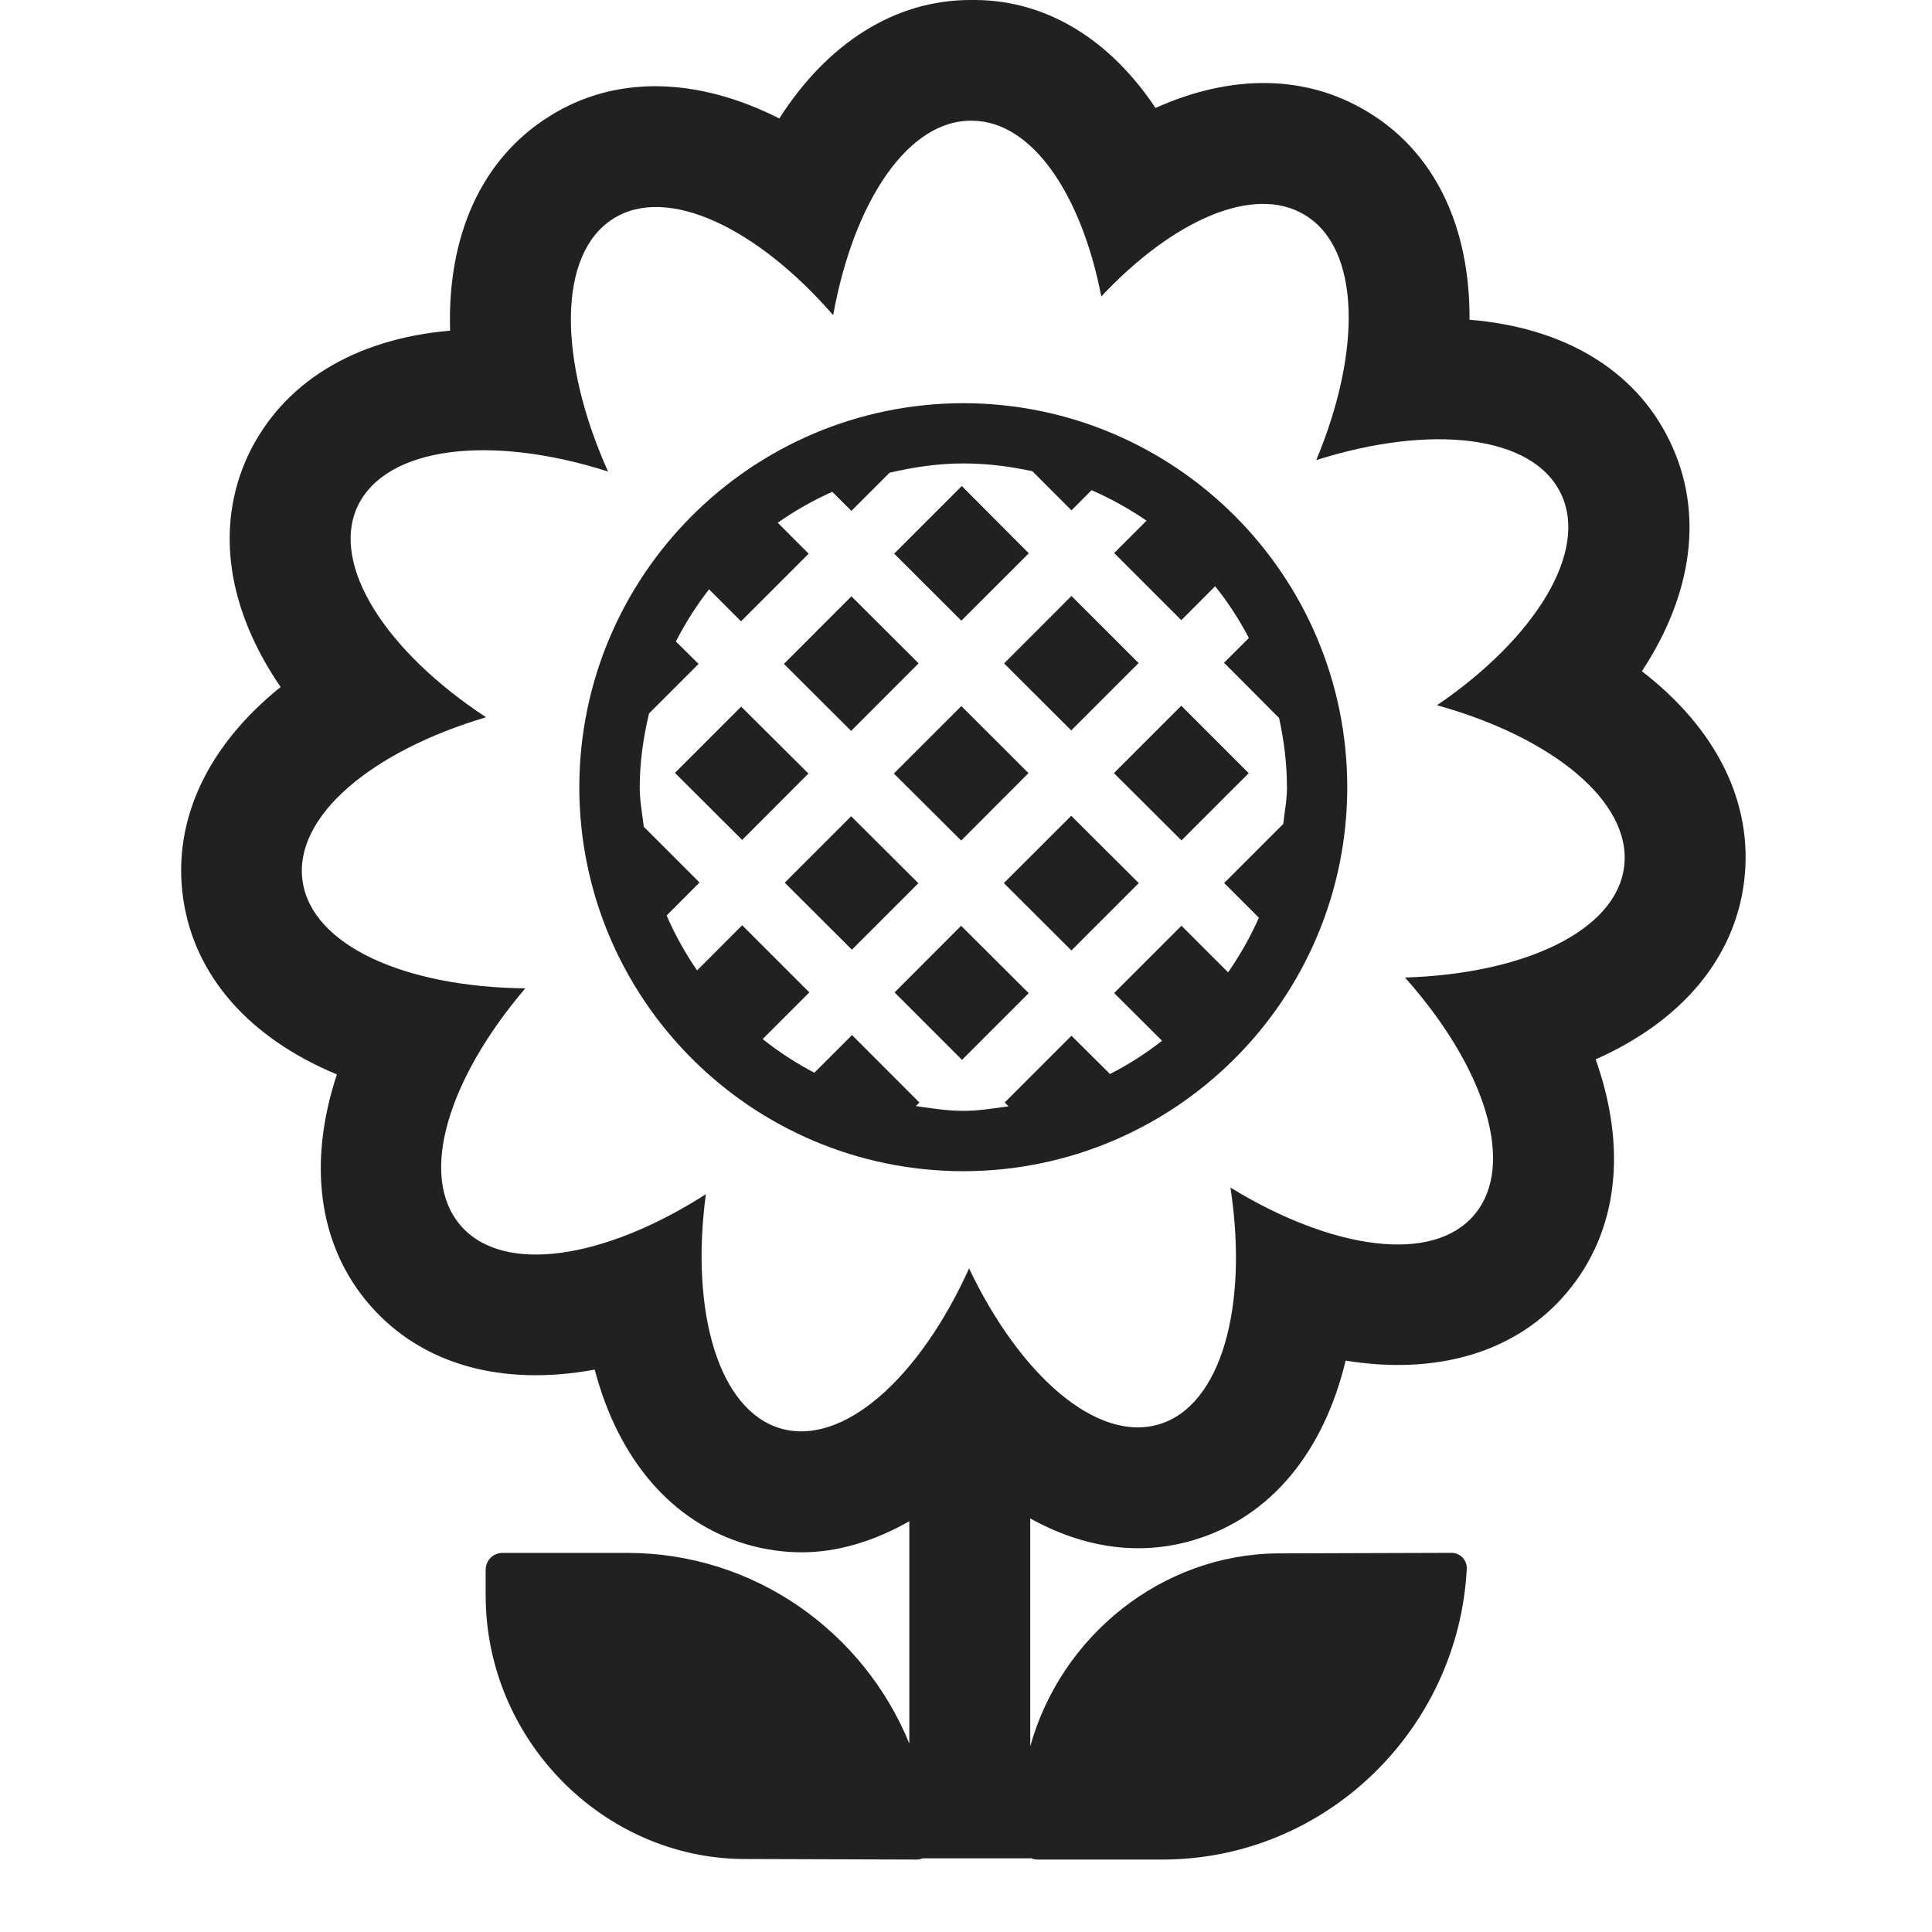
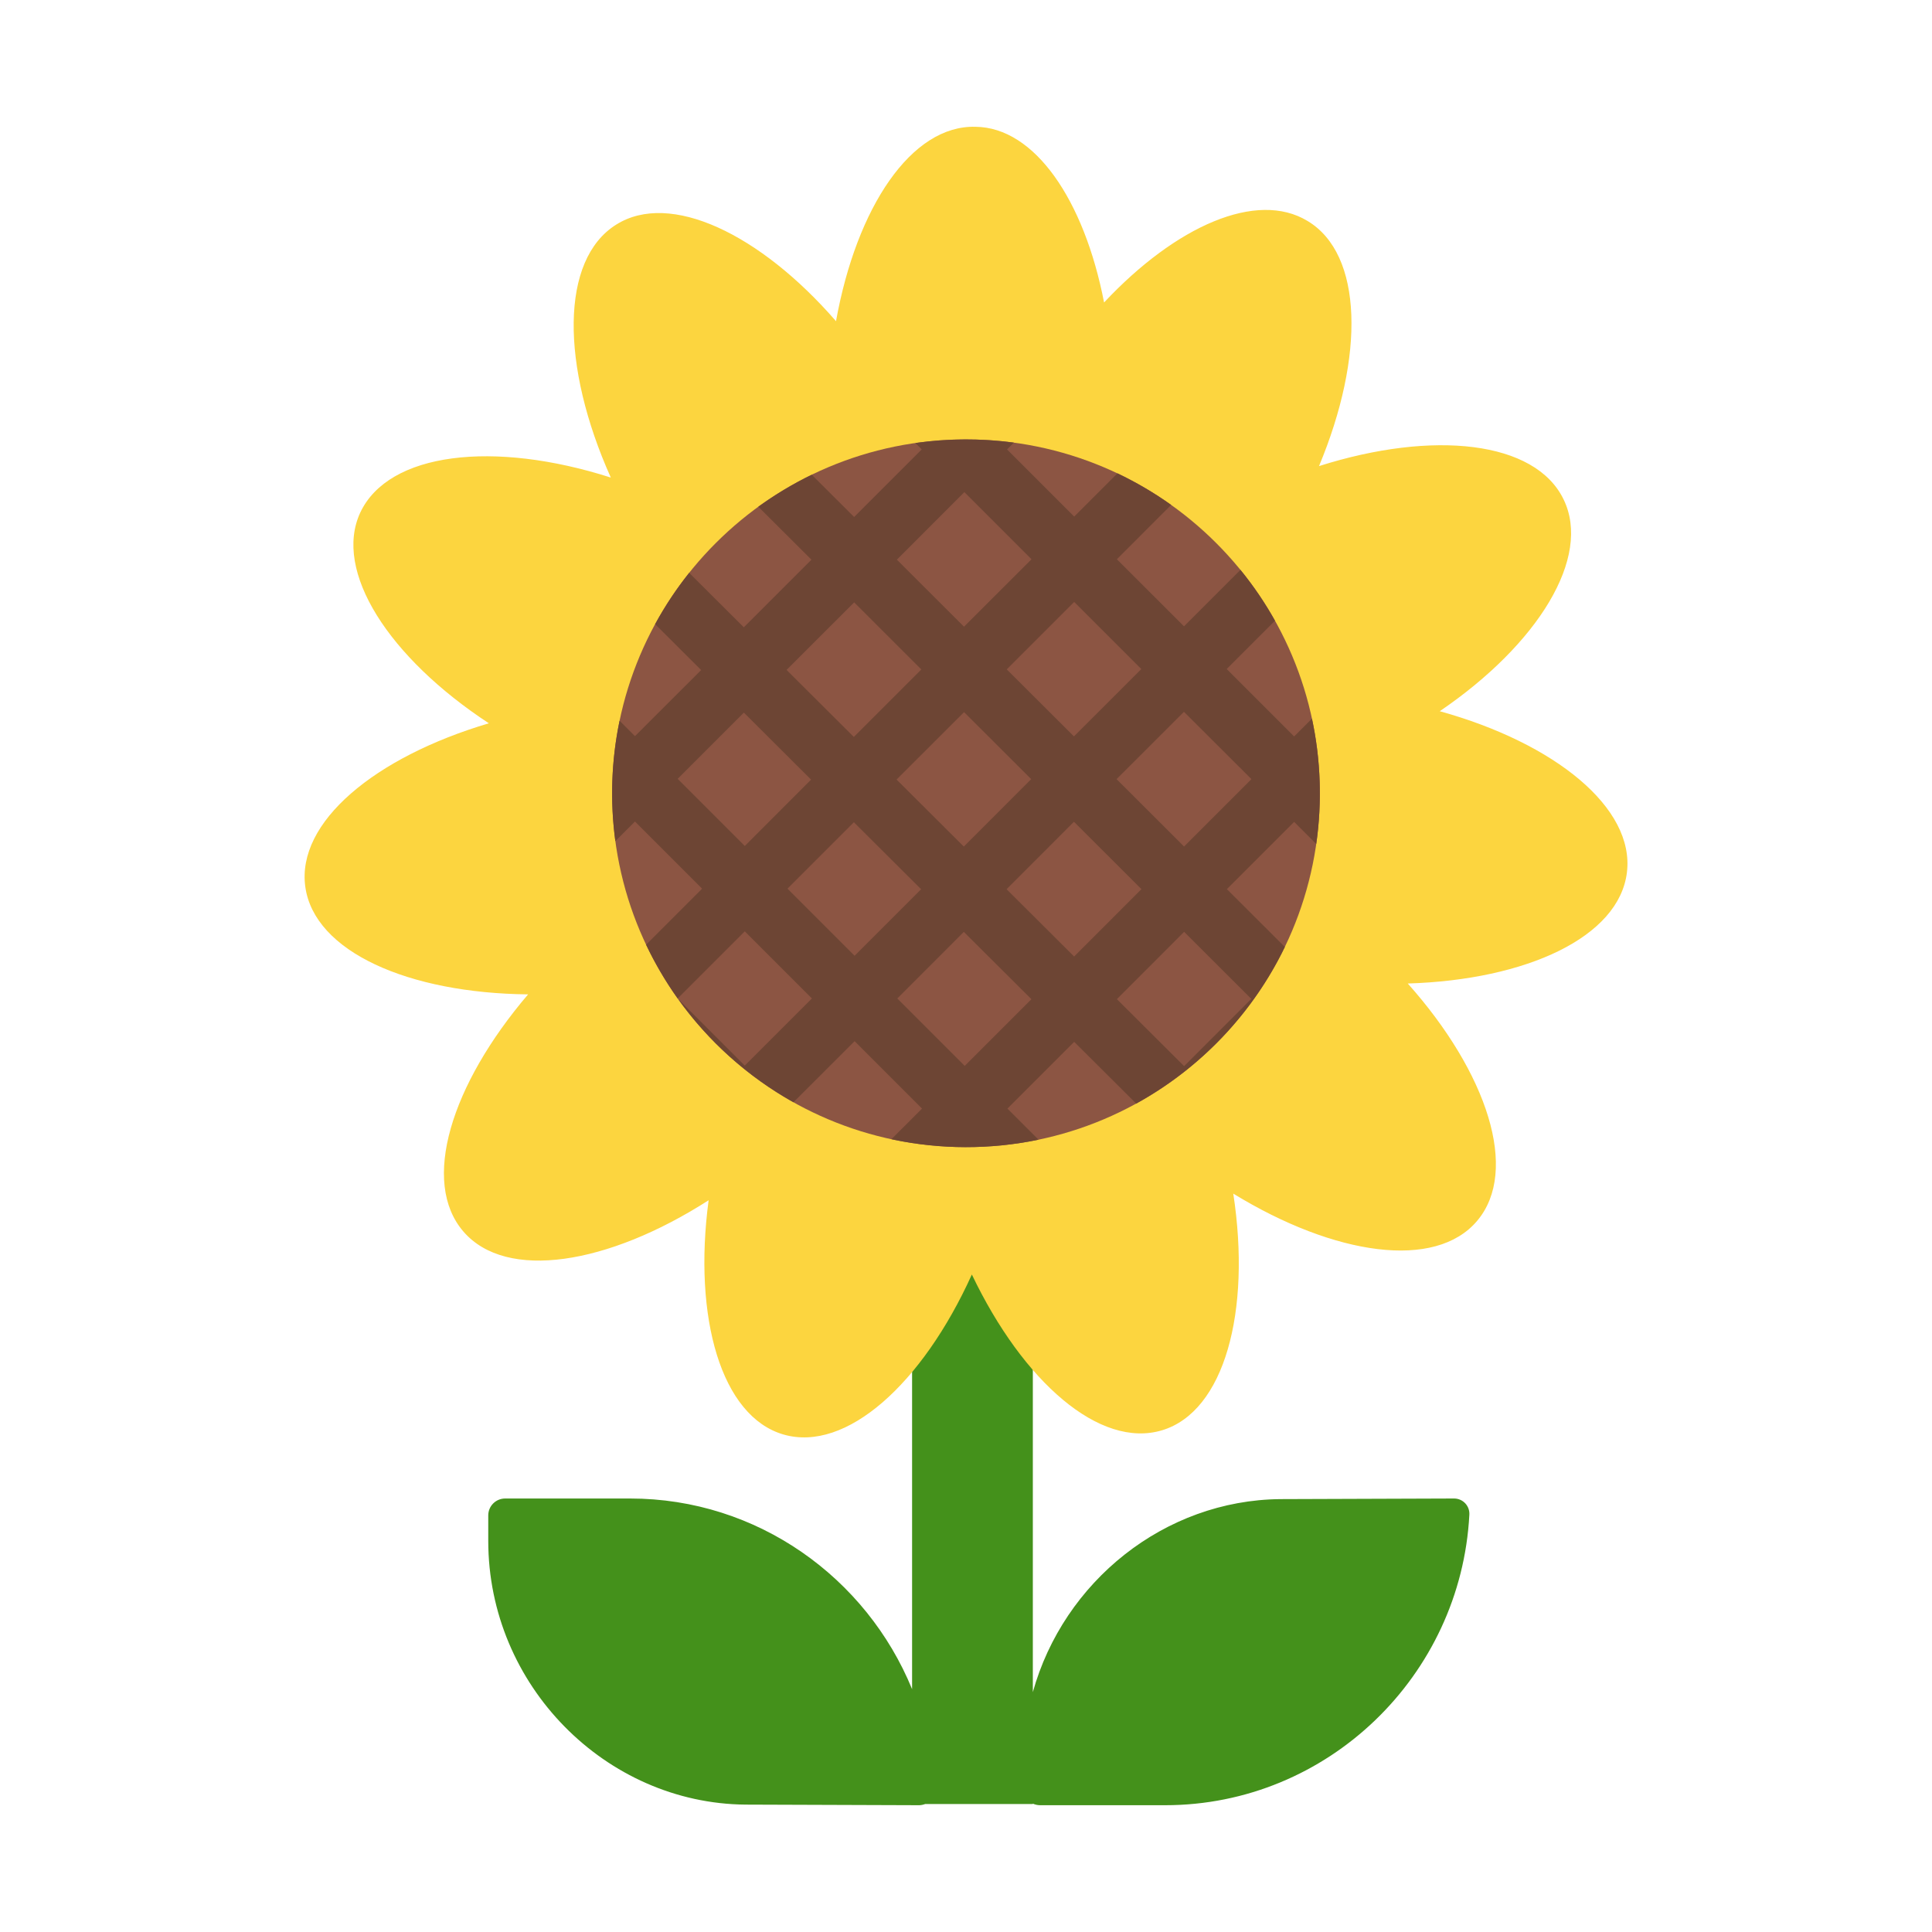
<svg xmlns="http://www.w3.org/2000/svg" fill="none" viewBox="0 0 32 32">
-   <path fill="#212121" d="m12.276 11.704-1.097 1.097 1.113 1.111 1.098-1.1zM14.098 13.52l-1.1 1.1 1.112 1.11 1.101-1.101zM15.934 17.555l-1.117-1.117 1.102-1.104 1.12 1.116zM15.92 13.922l-1.115-1.11 1.118-1.117 1.112 1.11zM17.04 9.164 15.93 8.05l-1.12 1.12 1.113 1.11zM18.859 10.982l-1.116 1.116-1.112-1.11 1.116-1.117zM18.45 12.805l1.119 1.115 1.114-1.114-1.117-1.117zM14.102 9.877l1.113 1.11-1.118 1.119-1.113-1.11zM16.627 14.627l1.119 1.116 1.116-1.116-1.119-1.115z" />
-   <path fill="#212121" d="M9.595 13.04a6.37 6.37 0 0 1 6.36-6.362 6.367 6.367 0 0 1 6.36 6.361 6.367 6.367 0 0 1-6.36 6.36 6.367 6.367 0 0 1-6.36-6.36m11.721 0c0-.395-.05-.776-.13-1.146l-.912-.916.411-.41a5.3 5.3 0 0 0-.558-.857l-.561.562-1.112-1.112.536-.536a5.5 5.5 0 0 0-.91-.505l-.333.334-.648-.648c-.37-.08-.75-.129-1.143-.129-.422 0-.828.062-1.222.154l-.632.632-.317-.316q-.479.214-.903.512l.512.513-1.12 1.12-.53-.53q-.314.404-.549.864l.375.372-.82.82c-.093.393-.154.8-.154 1.221 0 .17.023.332.046.495q.011.08.021.161l.923.923-.545.546q.21.482.505.91l.747-.748 1.112 1.112-.773.773q.4.319.856.558l.624-.624 1.116 1.117-.059.059.064.009c.238.035.477.07.724.07.226 0 .443-.032.66-.063l.087-.012-.063-.063 1.106-1.106.638.634q.459-.234.862-.551l-.793-.79 1.115-1.115.772.772q.297-.427.51-.904l-.575-.575.979-.979q.01-.088.022-.176c.02-.142.04-.285.04-.433" />
-   <path fill="#212121" d="M27.195 11.118c.844-1.282 1.034-2.641.457-3.82-.576-1.188-1.772-1.877-3.312-2.002.01-1.533-.57-2.774-1.69-3.445-1.026-.623-2.263-.624-3.511-.063C18.385.658 17.346.013 16.169 0L16.073 0c-1.258 0-2.371.72-3.165 1.962-1.354-.684-2.71-.726-3.805-.038-1.135.709-1.696 1.988-1.648 3.553-1.563.134-2.77.846-3.35 2.073-.552 1.196-.33 2.556.543 3.829-1.196.961-1.797 2.194-1.616 3.49.183 1.305 1.112 2.33 2.548 2.927-.482 1.458-.316 2.823.54 3.814.867 1 2.204 1.357 3.73 1.075.39 1.48 1.27 2.532 2.529 2.898q.449.128.9.128c.605 0 1.206-.188 1.782-.514v3.681c-.754-1.844-2.559-3.157-4.67-3.157H8.324c-.161 0-.28.13-.28.28v.42c0 2.4 1.95 4.35 4.26 4.37l2.879.009a.24.24 0 0 0 .097-.02h1.783v-.007a.3.3 0 0 0 .12.027h2.07c2.7 0 4.9-2.15 5.041-4.81a.253.253 0 0 0-.25-.27l-2.88.009c-1.92.016-3.59 1.364-4.1 3.196V25.15c.877.487 1.81.63 2.715.356 1.273-.382 2.146-1.46 2.509-2.97 1.504.244 2.824-.129 3.663-1.126.857-1.015.999-2.397.478-3.864 1.404-.622 2.303-1.658 2.46-2.955.158-1.303-.47-2.53-1.693-3.472M23.27 16.19c1.32 1.48 1.85 3.1 1.15 3.93-.69.82-2.359.58-4.04-.45.3 1.961-.15 3.61-1.18 3.92s-2.299-.8-3.149-2.58c-.82 1.81-2.08 2.95-3.12 2.65-1.03-.3-1.5-1.93-1.24-3.88-1.67 1.07-3.35 1.34-4.06.52s-.21-2.43 1.07-3.93c-1.99-.02-3.54-.71-3.69-1.78s1.15-2.15 3.04-2.71c-1.66-1.09-2.58-2.52-2.13-3.49.47-1 2.21-1.2 4.15-.58-.83-1.85-.84-3.61.09-4.19.89-.56 2.379.15 3.639 1.6.34-1.89 1.25-3.249 2.311-3.22.98.01 1.8 1.211 2.13 2.91 1.191-1.269 2.53-1.86 3.37-1.35.92.551.95 2.241.19 4.061 1.89-.6 3.58-.42 4.05.55.47.96-.42 2.4-2.05 3.51 1.91.53 3.23 1.6 3.1 2.67s-1.66 1.779-3.63 1.84" />
+   <path fill="#44911b" d="M17.107 19.75h-2v8.228c-.755-1.844-2.56-3.158-4.67-3.158h-2.07a.28.28 0 0 0-.28.28v.42c0 2.4 1.95 4.35 4.26 4.37l2.88.01a.3.3 0 0 0 .097-.02h1.783v-.006a.3.3 0 0 0 .12.026h2.07c2.7 0 4.9-2.15 5.04-4.81a.253.253 0 0 0-.25-.27l-2.88.01c-1.92.017-3.59 1.365-4.1 3.197z" />
+   <path fill="#fcd53f" d="M23.847 11.78c1.91.53 3.23 1.6 3.1 2.67s-1.66 1.78-3.63 1.84c1.32 1.48 1.85 3.1 1.15 3.93-.69.82-2.36.58-4.04-.45.3 1.96-.15 3.61-1.18 3.92s-2.3-.8-3.15-2.58c-.82 1.81-2.08 2.95-3.12 2.65-1.03-.3-1.5-1.93-1.24-3.88-1.67 1.07-3.35 1.34-4.06.52s-.21-2.43 1.07-3.93c-1.99-.02-3.54-.71-3.69-1.78s1.15-2.15 3.04-2.71c-1.66-1.09-2.58-2.52-2.13-3.49.47-1 2.21-1.2 4.15-.58-.83-1.85-.84-3.61.09-4.19.89-.56 2.38.15 3.64 1.6.34-1.89 1.25-3.25 2.31-3.22.98.01 1.8 1.21 2.13 2.91 1.19-1.27 2.53-1.86 3.37-1.35.92.55.95 2.24.19 4.06 1.89-.6 3.58-.42 4.05.55.47.96-.42 2.4-2.05 3.51" />
+   <path fill="#8c5543" d="M16 19a5.861 5.861 0 1 0 0-11.722A5.861 5.861 0 0 0 16 19" />
+   <path fill="#6d4534" d="m21.118 10.281-.8.8 1.117 1.117.295-.295a5.9 5.9 0 0 1 .071 2.076l-.366-.366-1.114 1.114.96.958a5.9 5.9 0 0 1-2.462 2.594l-1.027-1.023-1.106 1.106.515.515a5.9 5.9 0 0 1-2.437-.008l.508-.507-1.117-1.117-1.013 1.012a5.9 5.9 0 0 1-1.916-1.717l1.11 1.11 1.112-1.112-1.112-1.112-1.112 1.112a6 6 0 0 1-.523-.891l.928-.928-1.112-1.112-.325.325a5.9 5.9 0 0 1 .07-1.994l.255.255 1.096-1.095-.762-.76q.245-.45.564-.85l.905.902 1.12-1.12-.88-.877a6 6 0 0 1 .885-.53l.702.7 1.12-1.12-.107-.105a6 6 0 0 1 1.633-.007l-.113.113 1.112 1.112.716-.716q.47.224.89.523l-.899.9 1.112 1.111.935-.935q.322.395.572.842m-.392 6.264-1.113-1.111-1.114 1.115 1.114 1.11zM11.224 12.9l1.112 1.112 1.098-1.099-1.113-1.11zm1.804-1.804 1.114 1.11 1.118-1.118-1.112-1.111zm1.827-1.826 1.112 1.11 1.118-1.117-1.112-1.112zm1.82 1.817 1.113 1.11 1.116-1.115-1.112-1.112zm-1.825 1.825 1.114 1.11 1.116-1.117-1.112-1.11zm-1.807 1.807 1.112 1.112 1.102-1.102-1.114-1.11zm7.685-1.814L19.61 11.79l-1.116 1.115 1.118 1.116zm-1.822 1.822-1.118-1.116-1.116 1.117 1.119 1.115zm-1.822 1.823-1.12-1.115-1.102 1.103 1.117 1.117z" />
</svg>
